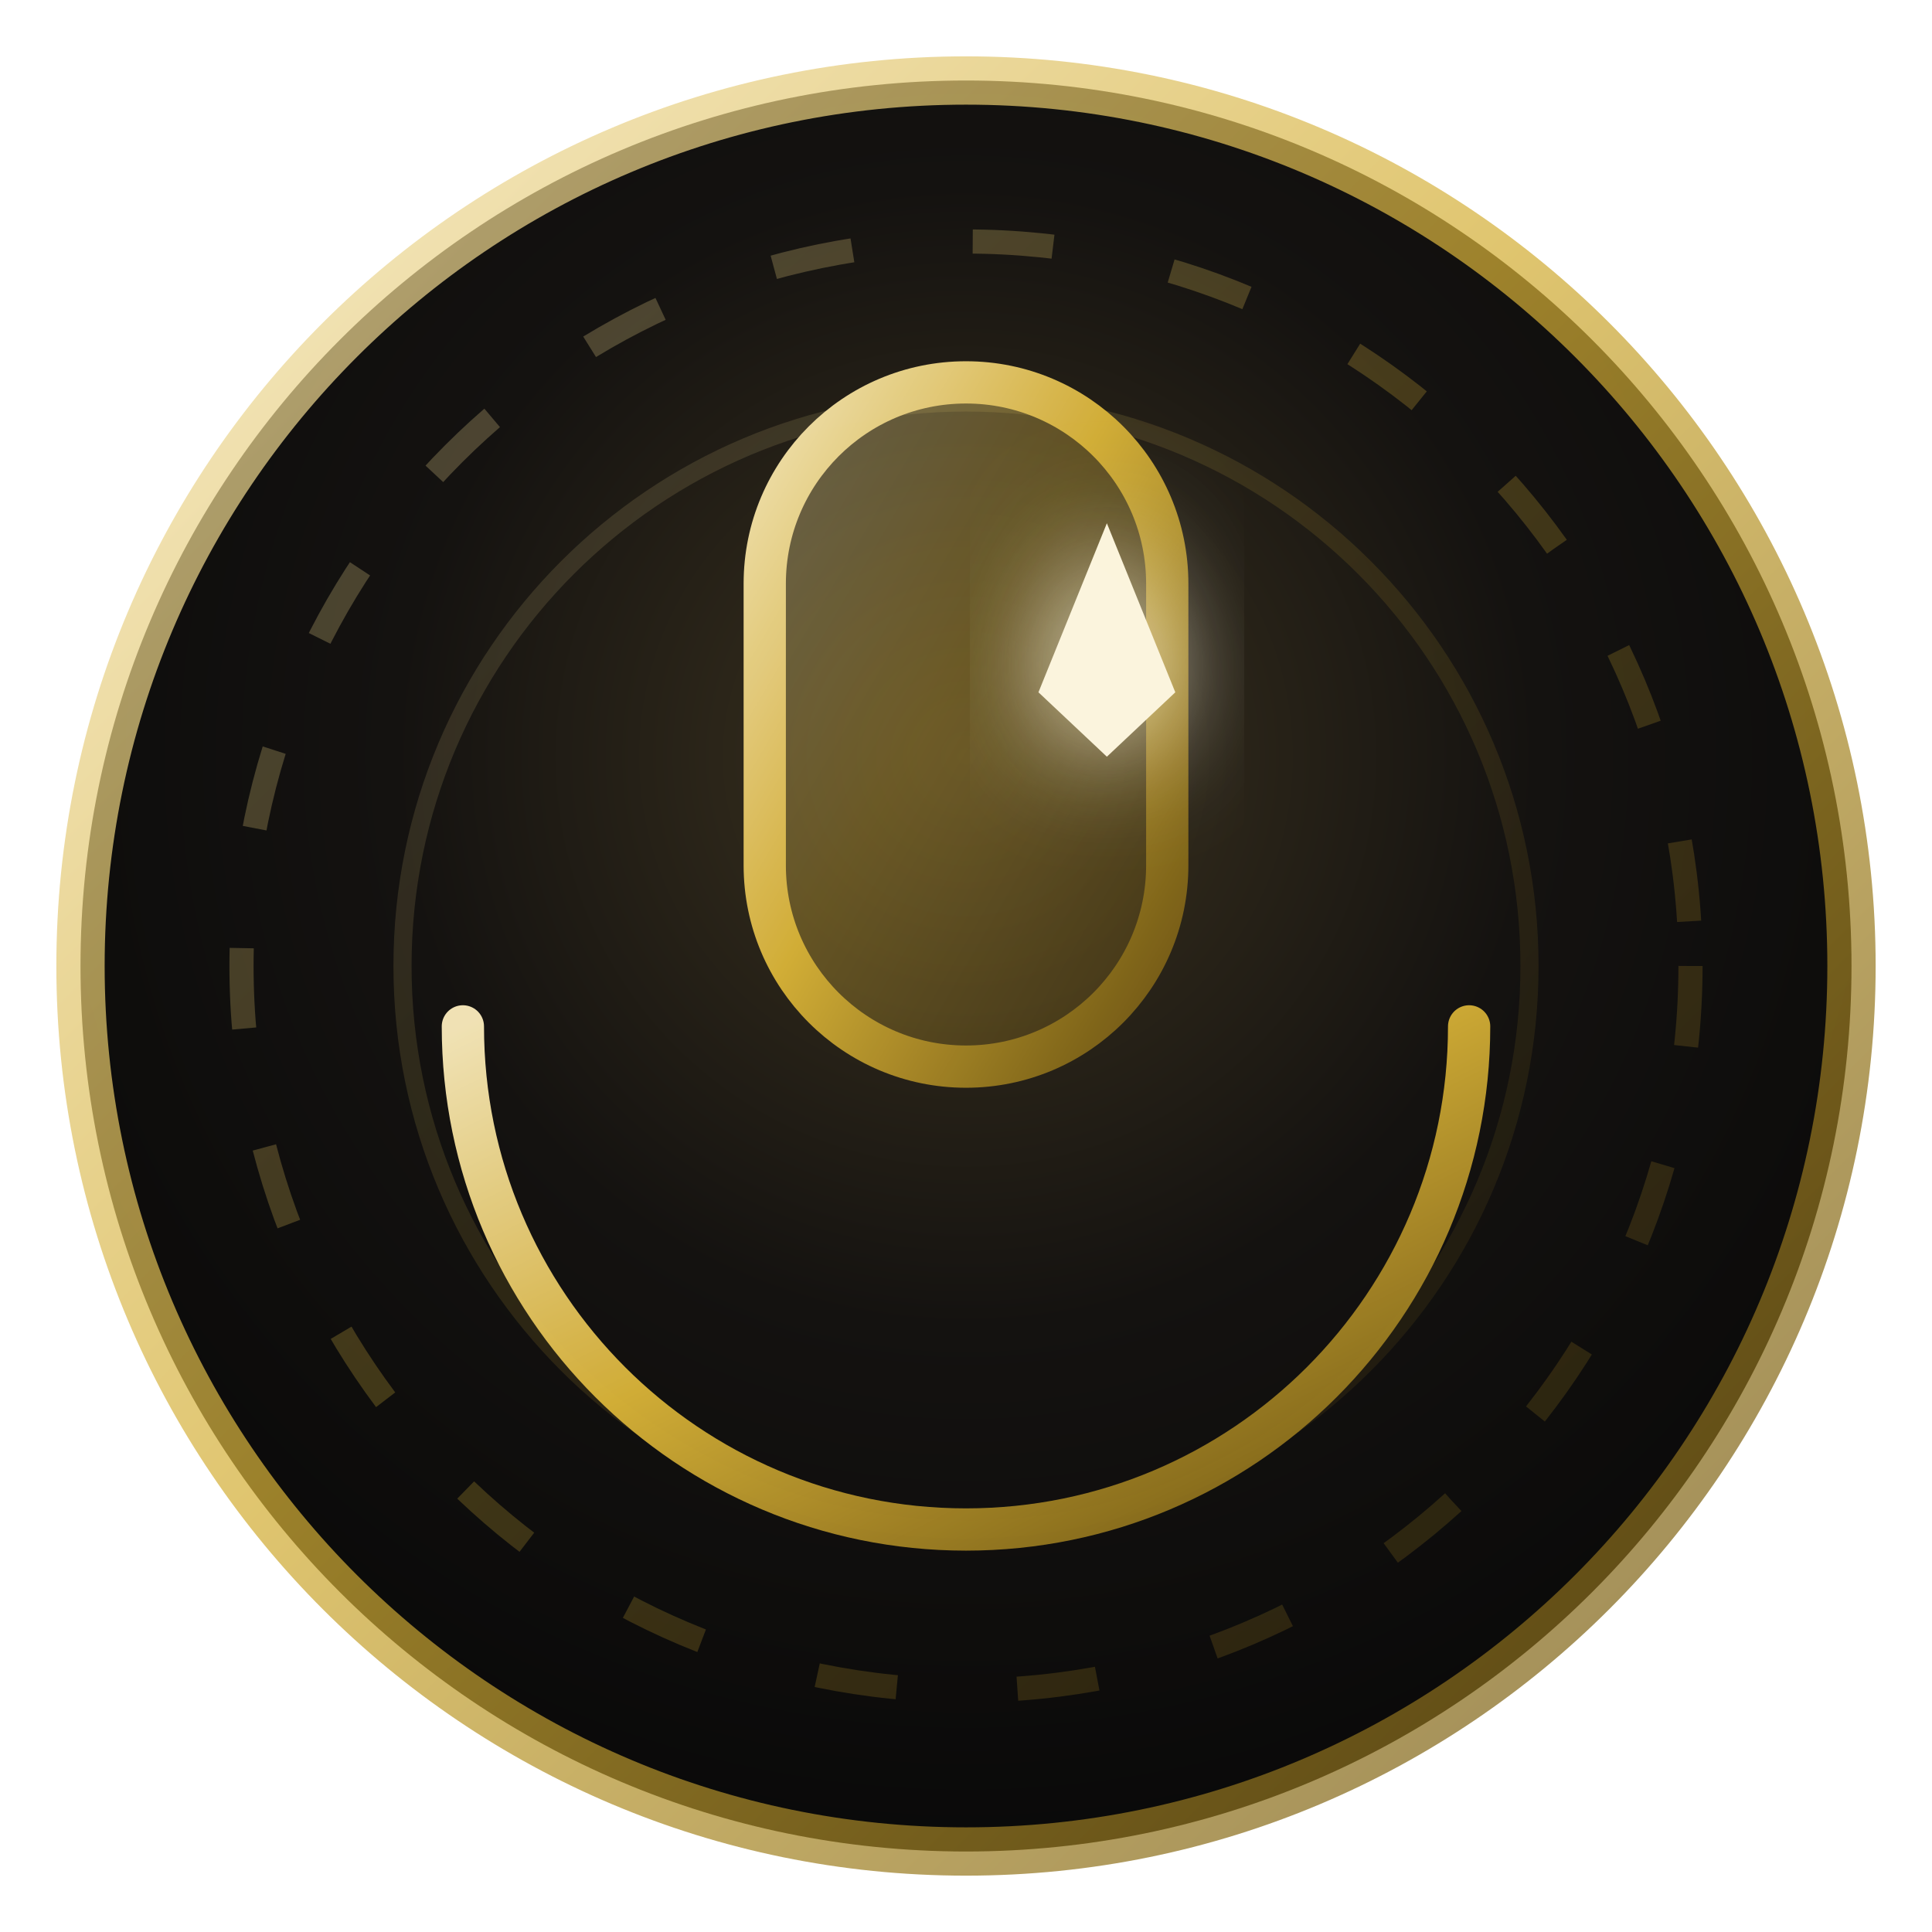
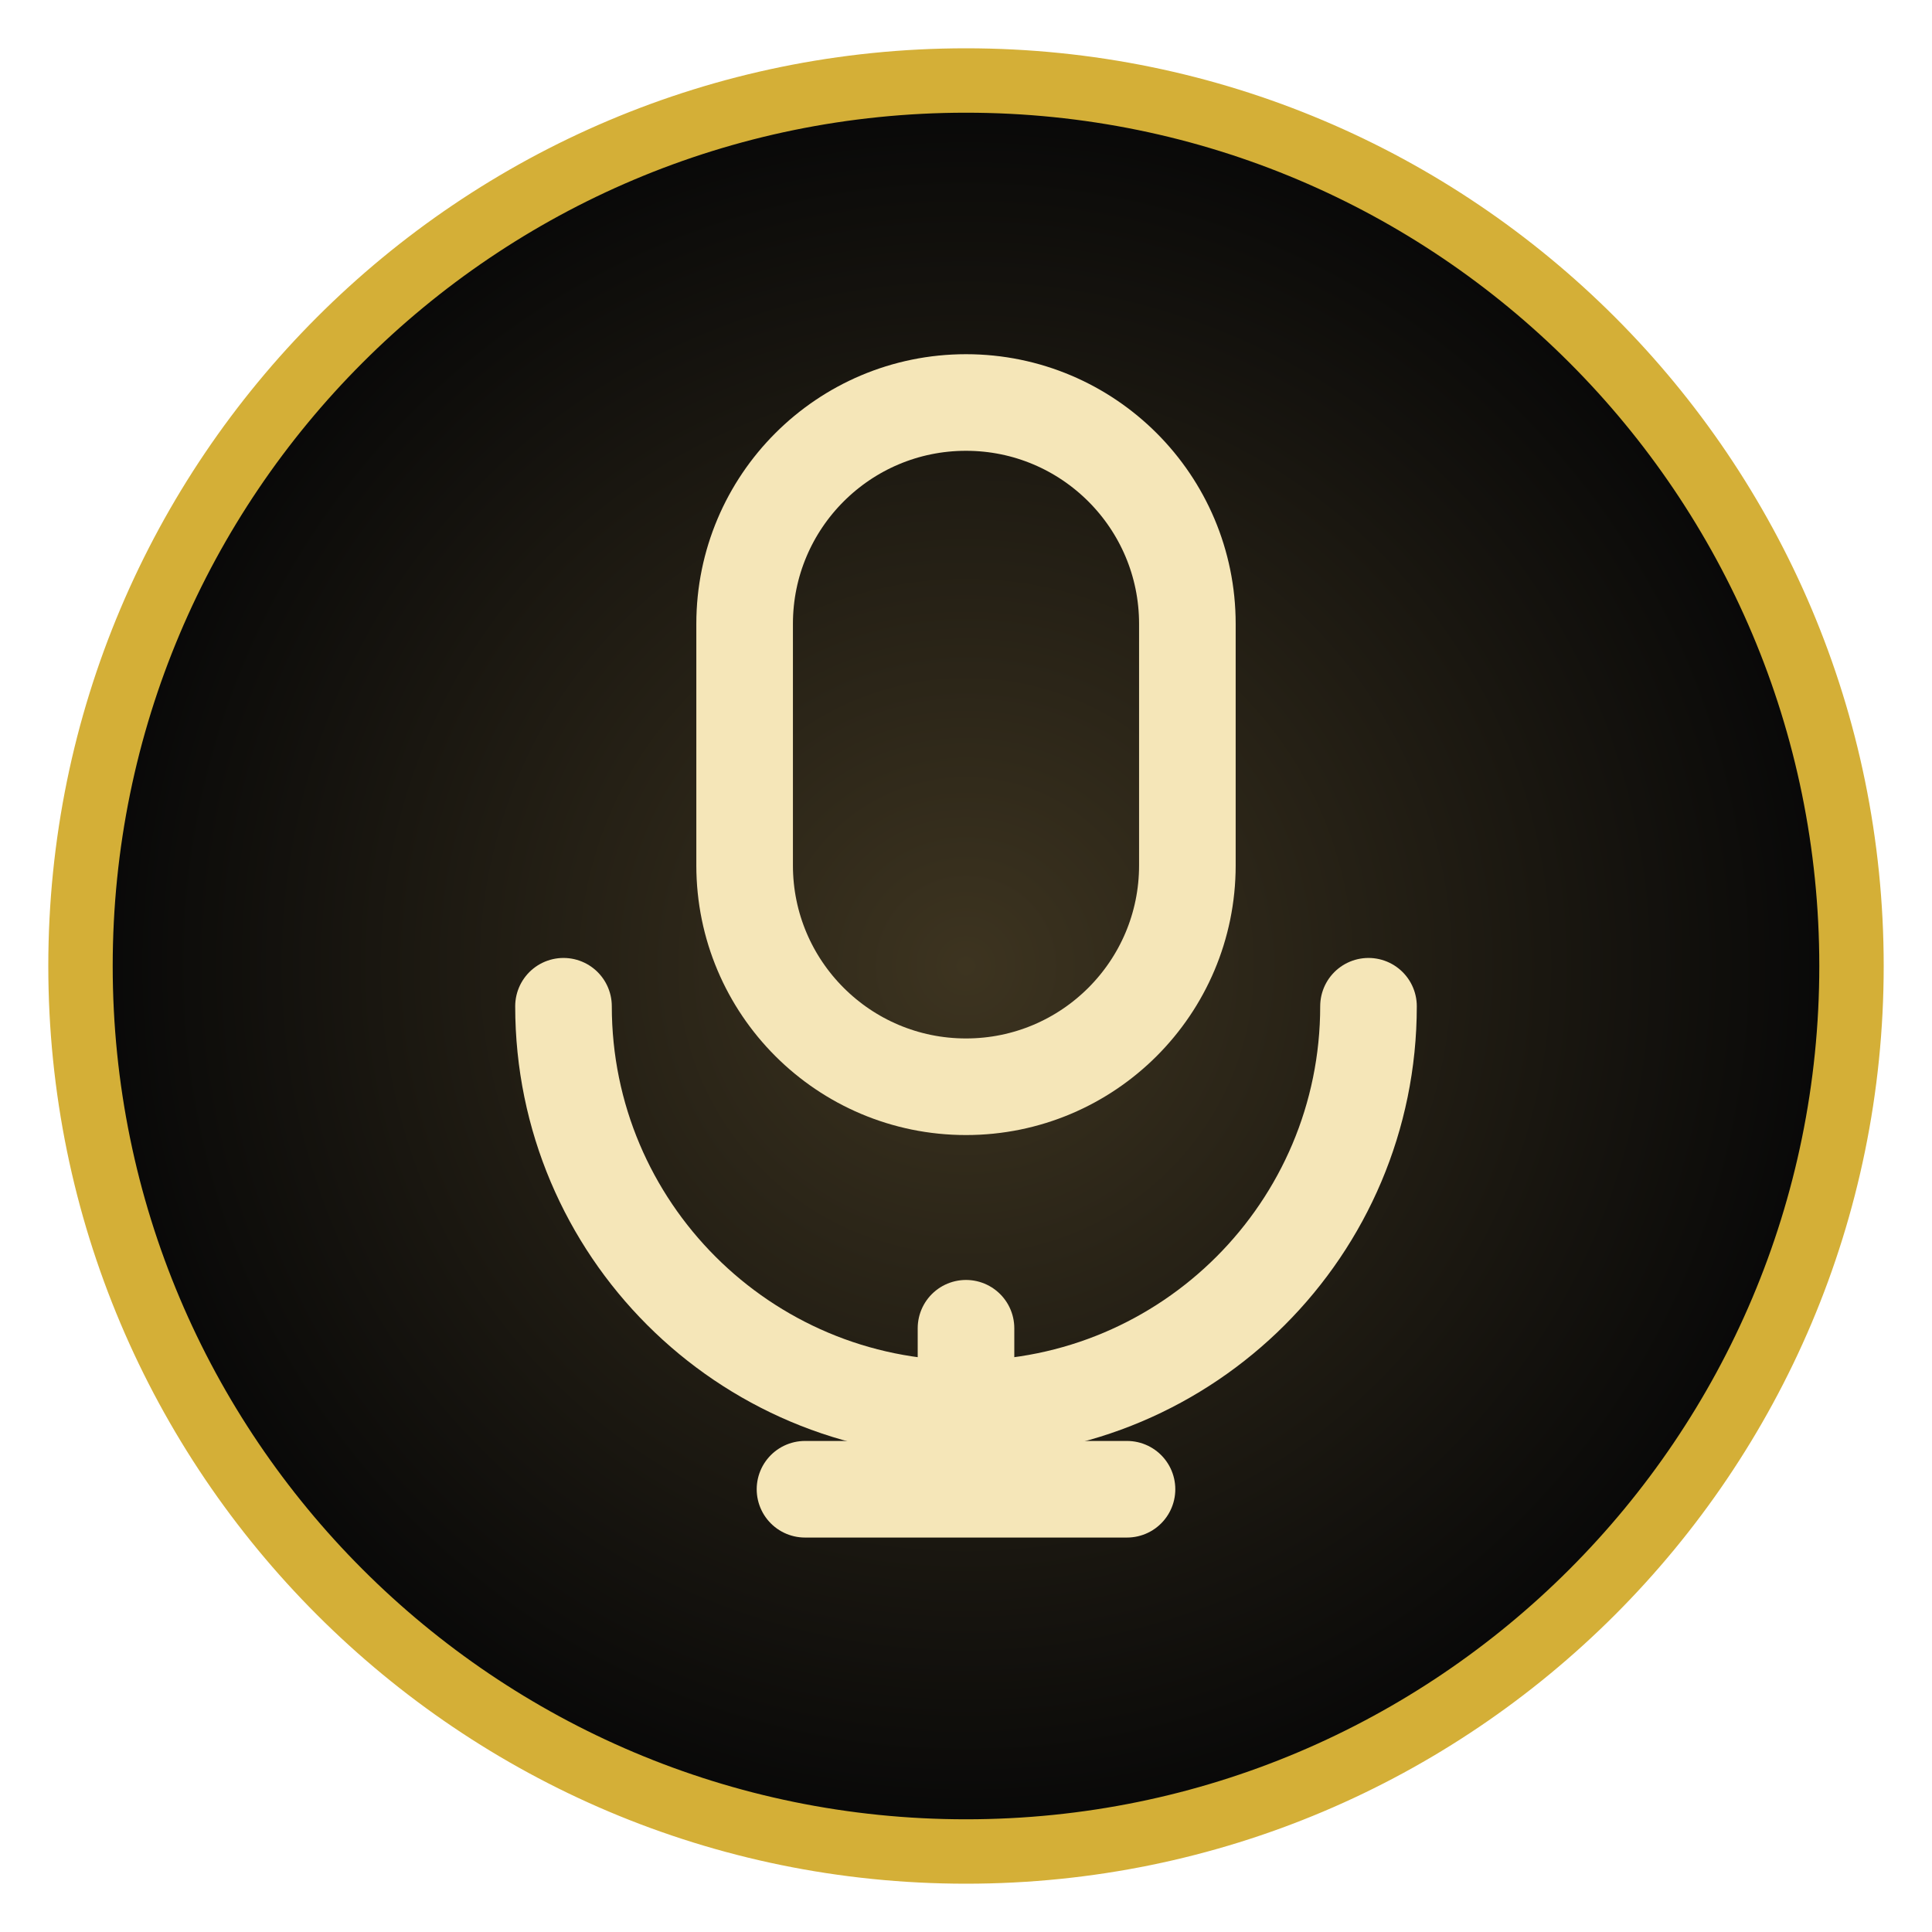
<svg xmlns="http://www.w3.org/2000/svg" viewBox="0 0 48 48" fill="none" aria-hidden="true">
  <defs>
-     <radialGradient id="dchwhinspelningv2" cx="50%" cy="38%" r="68%">
+     <radialGradient id="grad-wh-inspelning" cx="50%" cy="50%" r="50%">
      <stop offset="0%" stop-color="#3d3420" />
-       <stop offset="48%" stop-color="#141210" />
      <stop offset="100%" stop-color="#080808" />
    </radialGradient>
-     <linearGradient id="gchwhinspelningv2" x1="0" y1="0" x2="1" y2="1">
-       <stop offset="0%" stop-color="#f5e6b8" />
-       <stop offset="45%" stop-color="#d4af37" />
-       <stop offset="100%" stop-color="#6b5212" />
-     </linearGradient>
-     <linearGradient id="fchwhinspelningv2" x1="24" y1="4" x2="30" y2="20">
-       <stop offset="0%" stop-color="#fff8e0" />
-       <stop offset="55%" stop-color="#ffb74d" />
-       <stop offset="100%" stop-color="#c97808" />
-     </linearGradient>
-     <filter id="glchwhinspelningv2" x="-50%" y="-50%" width="200%" height="200%">
-       <feGaussianBlur stdDeviation="1.4" result="b" />
-       <feMerge>
-         <feMergeNode in="b" />
-         <feMergeNode in="SourceGraphic" />
-       </feMerge>
-     </filter>
  </defs>
-   <circle cx="24" cy="24" r="22" fill="url(#dchwhinspelningv2)" stroke="url(#gchwhinspelningv2)" stroke-width="1.2" stroke-opacity="0.72" />
-   <circle cx="24" cy="24" r="18" stroke="url(#gchwhinspelningv2)" stroke-opacity="0.26" stroke-width="0.6" stroke-dasharray="2 3" fill="none" />
-   <circle cx="24" cy="24" r="14" stroke="url(#gchwhinspelningv2)" stroke-opacity="0.14" stroke-width="0.45" fill="none" />
-   <g stroke="url(#gchwhinspelningv2)" stroke-opacity="0.1" stroke-width="0.32">
-     <line x1="24" y1="6.5" x2="24" y2="9.2" transform="rotate(0 24 24)" />
-     <line x1="24" y1="6.5" x2="24" y2="9.2" transform="rotate(45 24 24)" />
-     <line x1="24" y1="6.5" x2="24" y2="9.2" transform="rotate(90 24 24)" />
-     <line x1="24" y1="6.5" x2="24" y2="9.2" transform="rotate(135 24 24)" />
-     <line x1="24" y1="6.5" x2="24" y2="9.2" transform="rotate(180 24 24)" />
-     <line x1="24" y1="6.5" x2="24" y2="9.2" transform="rotate(225 24 24)" />
-     <line x1="24" y1="6.5" x2="24" y2="9.2" transform="rotate(270 24 24)" />
-     <line x1="24" y1="6.5" x2="24" y2="9.2" transform="rotate(315 24 24)" />
-   </g>
-   <g opacity="0.98">
-     <rect x="19" y="9.5" width="10" height="17" rx="5" stroke="url(#gchwhinspelningv2)" stroke-width="1.05" fill="url(#gchwhinspelningv2)" fill-opacity="0.34" />
-     <path d="M24 13.5 V20.5" stroke="url(#gchwhinspelningv2)" stroke-width="0.75" stroke-linecap="round" stroke-opacity="0.55" />
-     <path d="M11.5 25.5 A12.5 12.5 0 0 0 36.5 25.5" stroke="url(#gchwhinspelningv2)" stroke-width="1.05" stroke-linecap="round" fill="none" />
-     <path d="M24 29.5 V34.5" stroke="url(#gchwhinspelningv2)" stroke-width="1.05" stroke-linecap="round" />
-     <path d="M17.5 34.5 H30.5" stroke="url(#gchwhinspelningv2)" stroke-width="1.05" stroke-linecap="round" />
-     <path d="M27.5 13 L29.2 17.2 L27.5 18.8 L25.8 17.2 Z" fill="url(#fchwhinspelningv2)" filter="url(#glchwhinspelningv2)" />
-   </g>
+   <circle cx="24" cy="24" r="22" fill="url(#grad-wh-inspelning)" stroke="#d4af37" stroke-width="1.6" />
+   <rect x="18.5" y="10" width="11" height="17" rx="5.5" fill="none" stroke="#f5e6b8" stroke-width="2.4" />
+   <path d="M14 25a10 10 0 0 0 20 0" fill="none" stroke="#f5e6b8" stroke-width="2.4" stroke-linecap="round" />
+   <path d="M24 33v4M20 37h8" fill="none" stroke="#f5e6b8" stroke-width="2.4" stroke-linecap="round" />
</svg>
